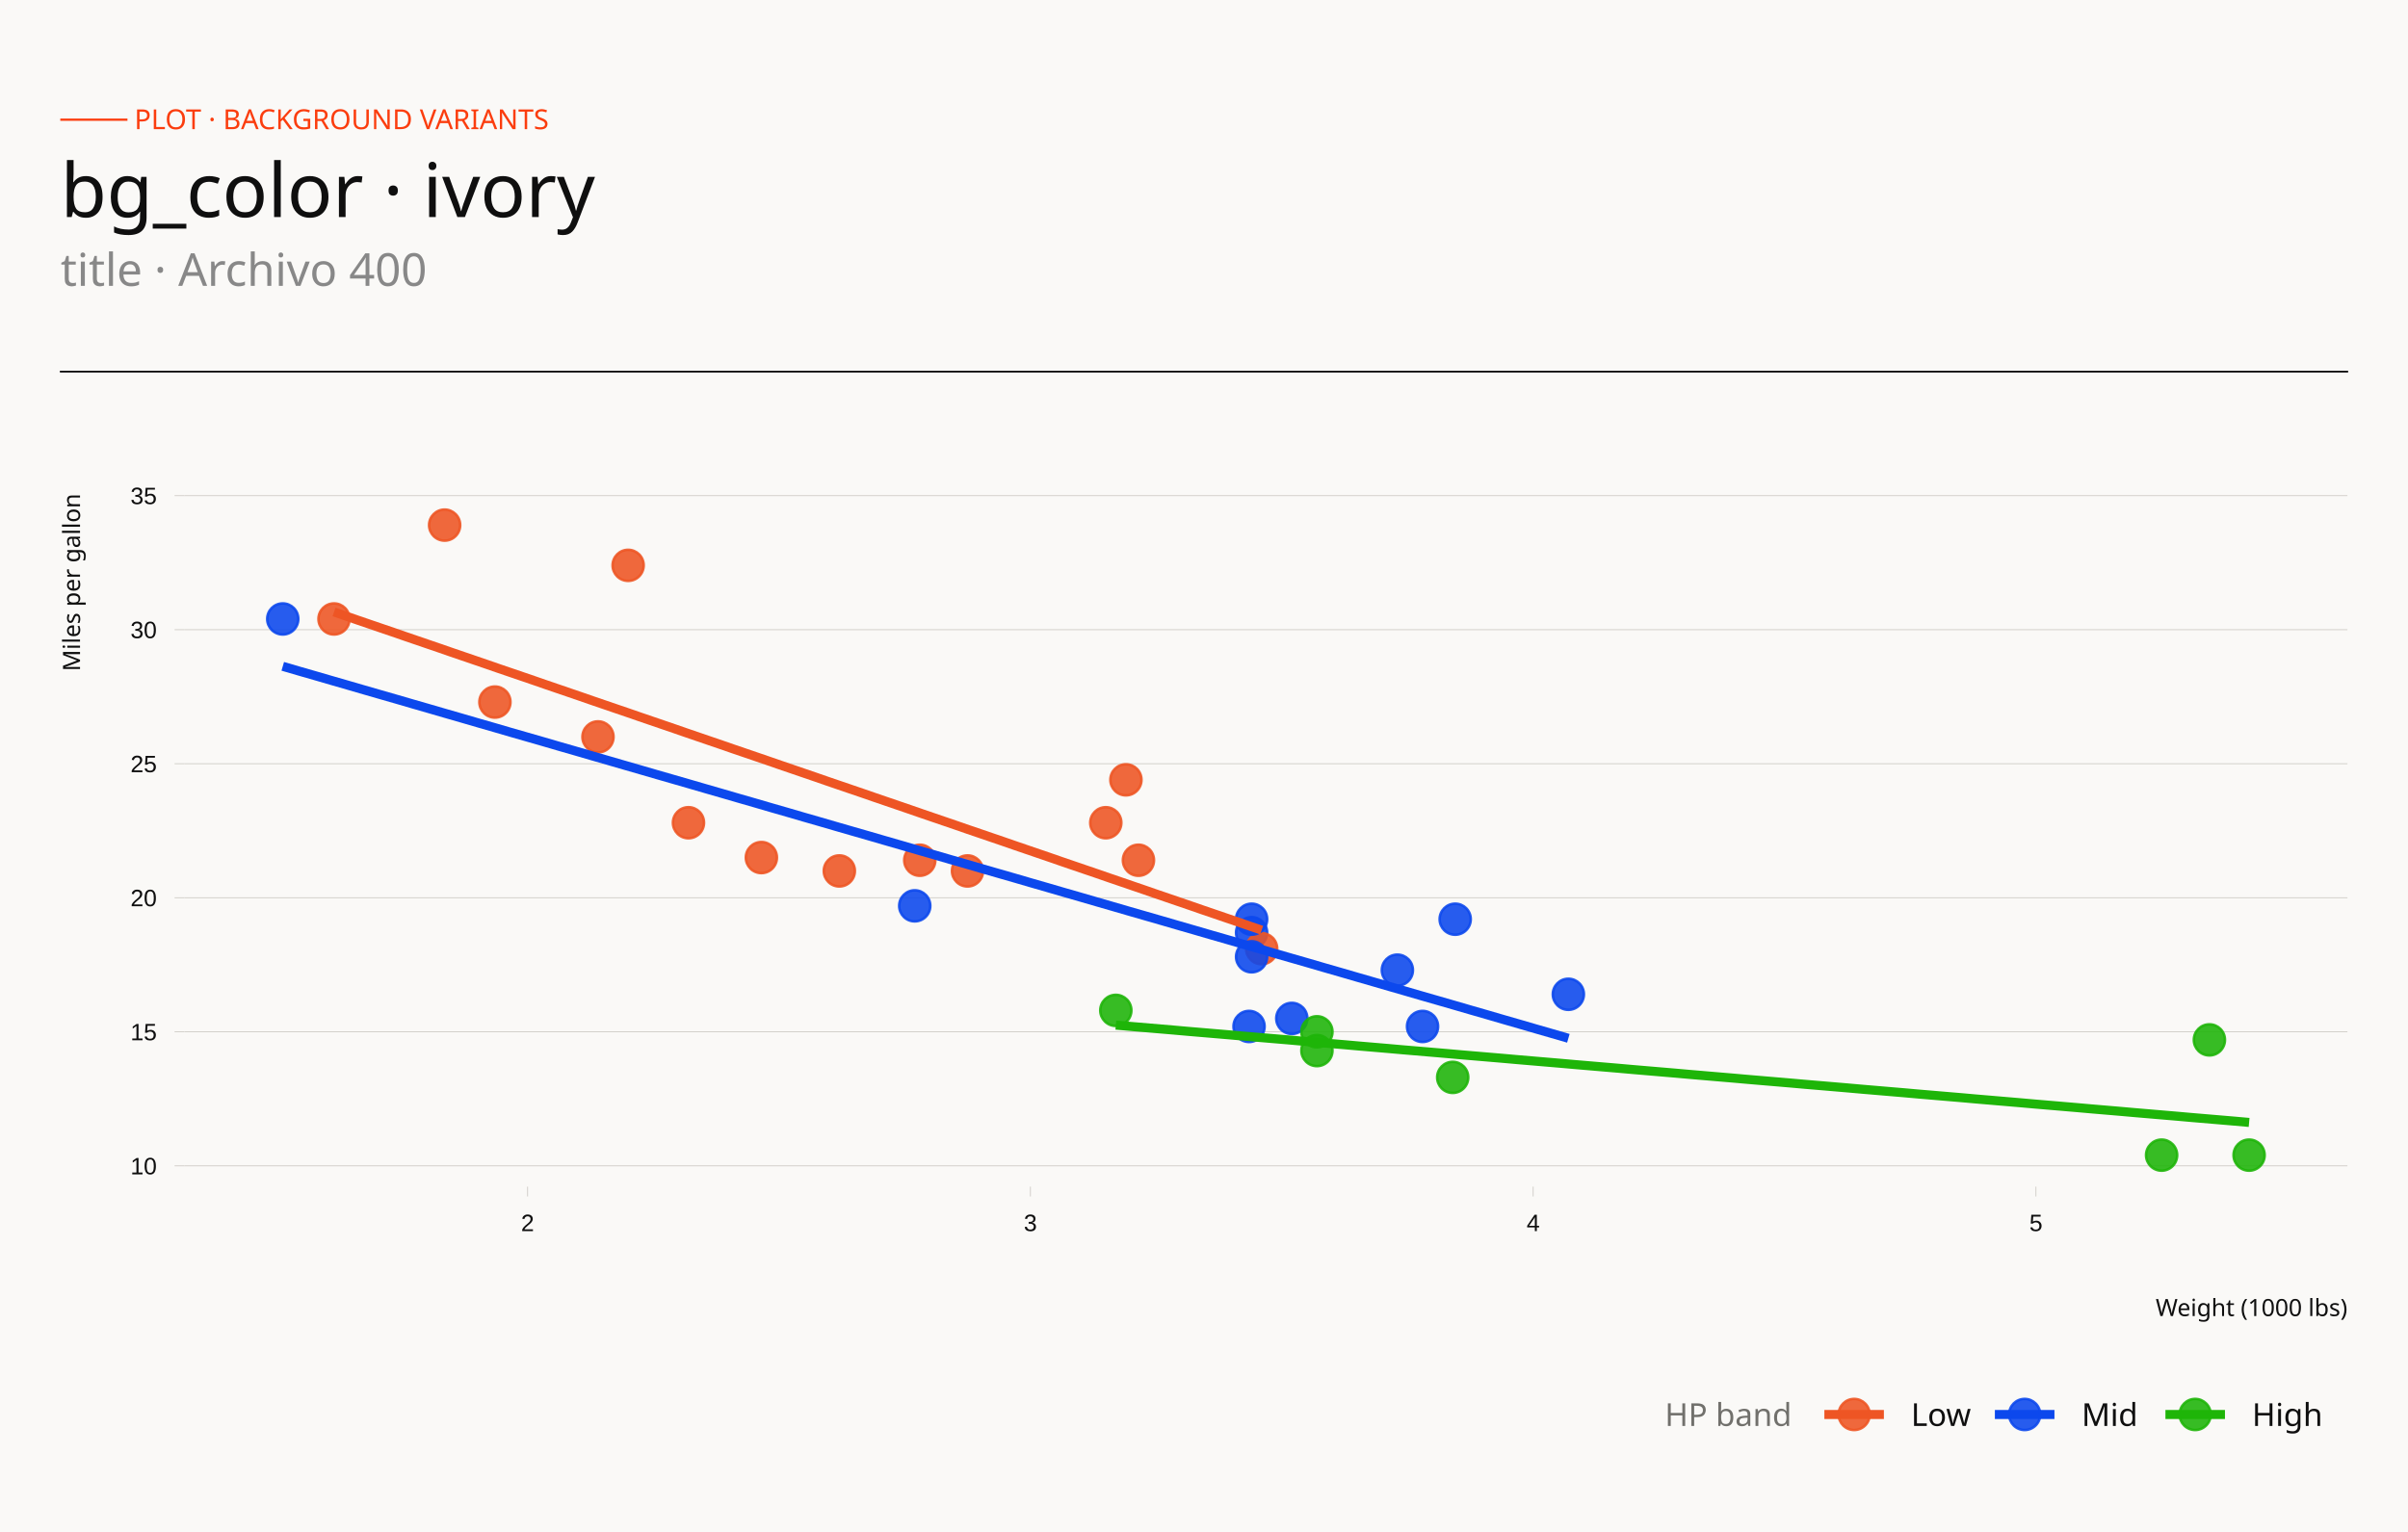
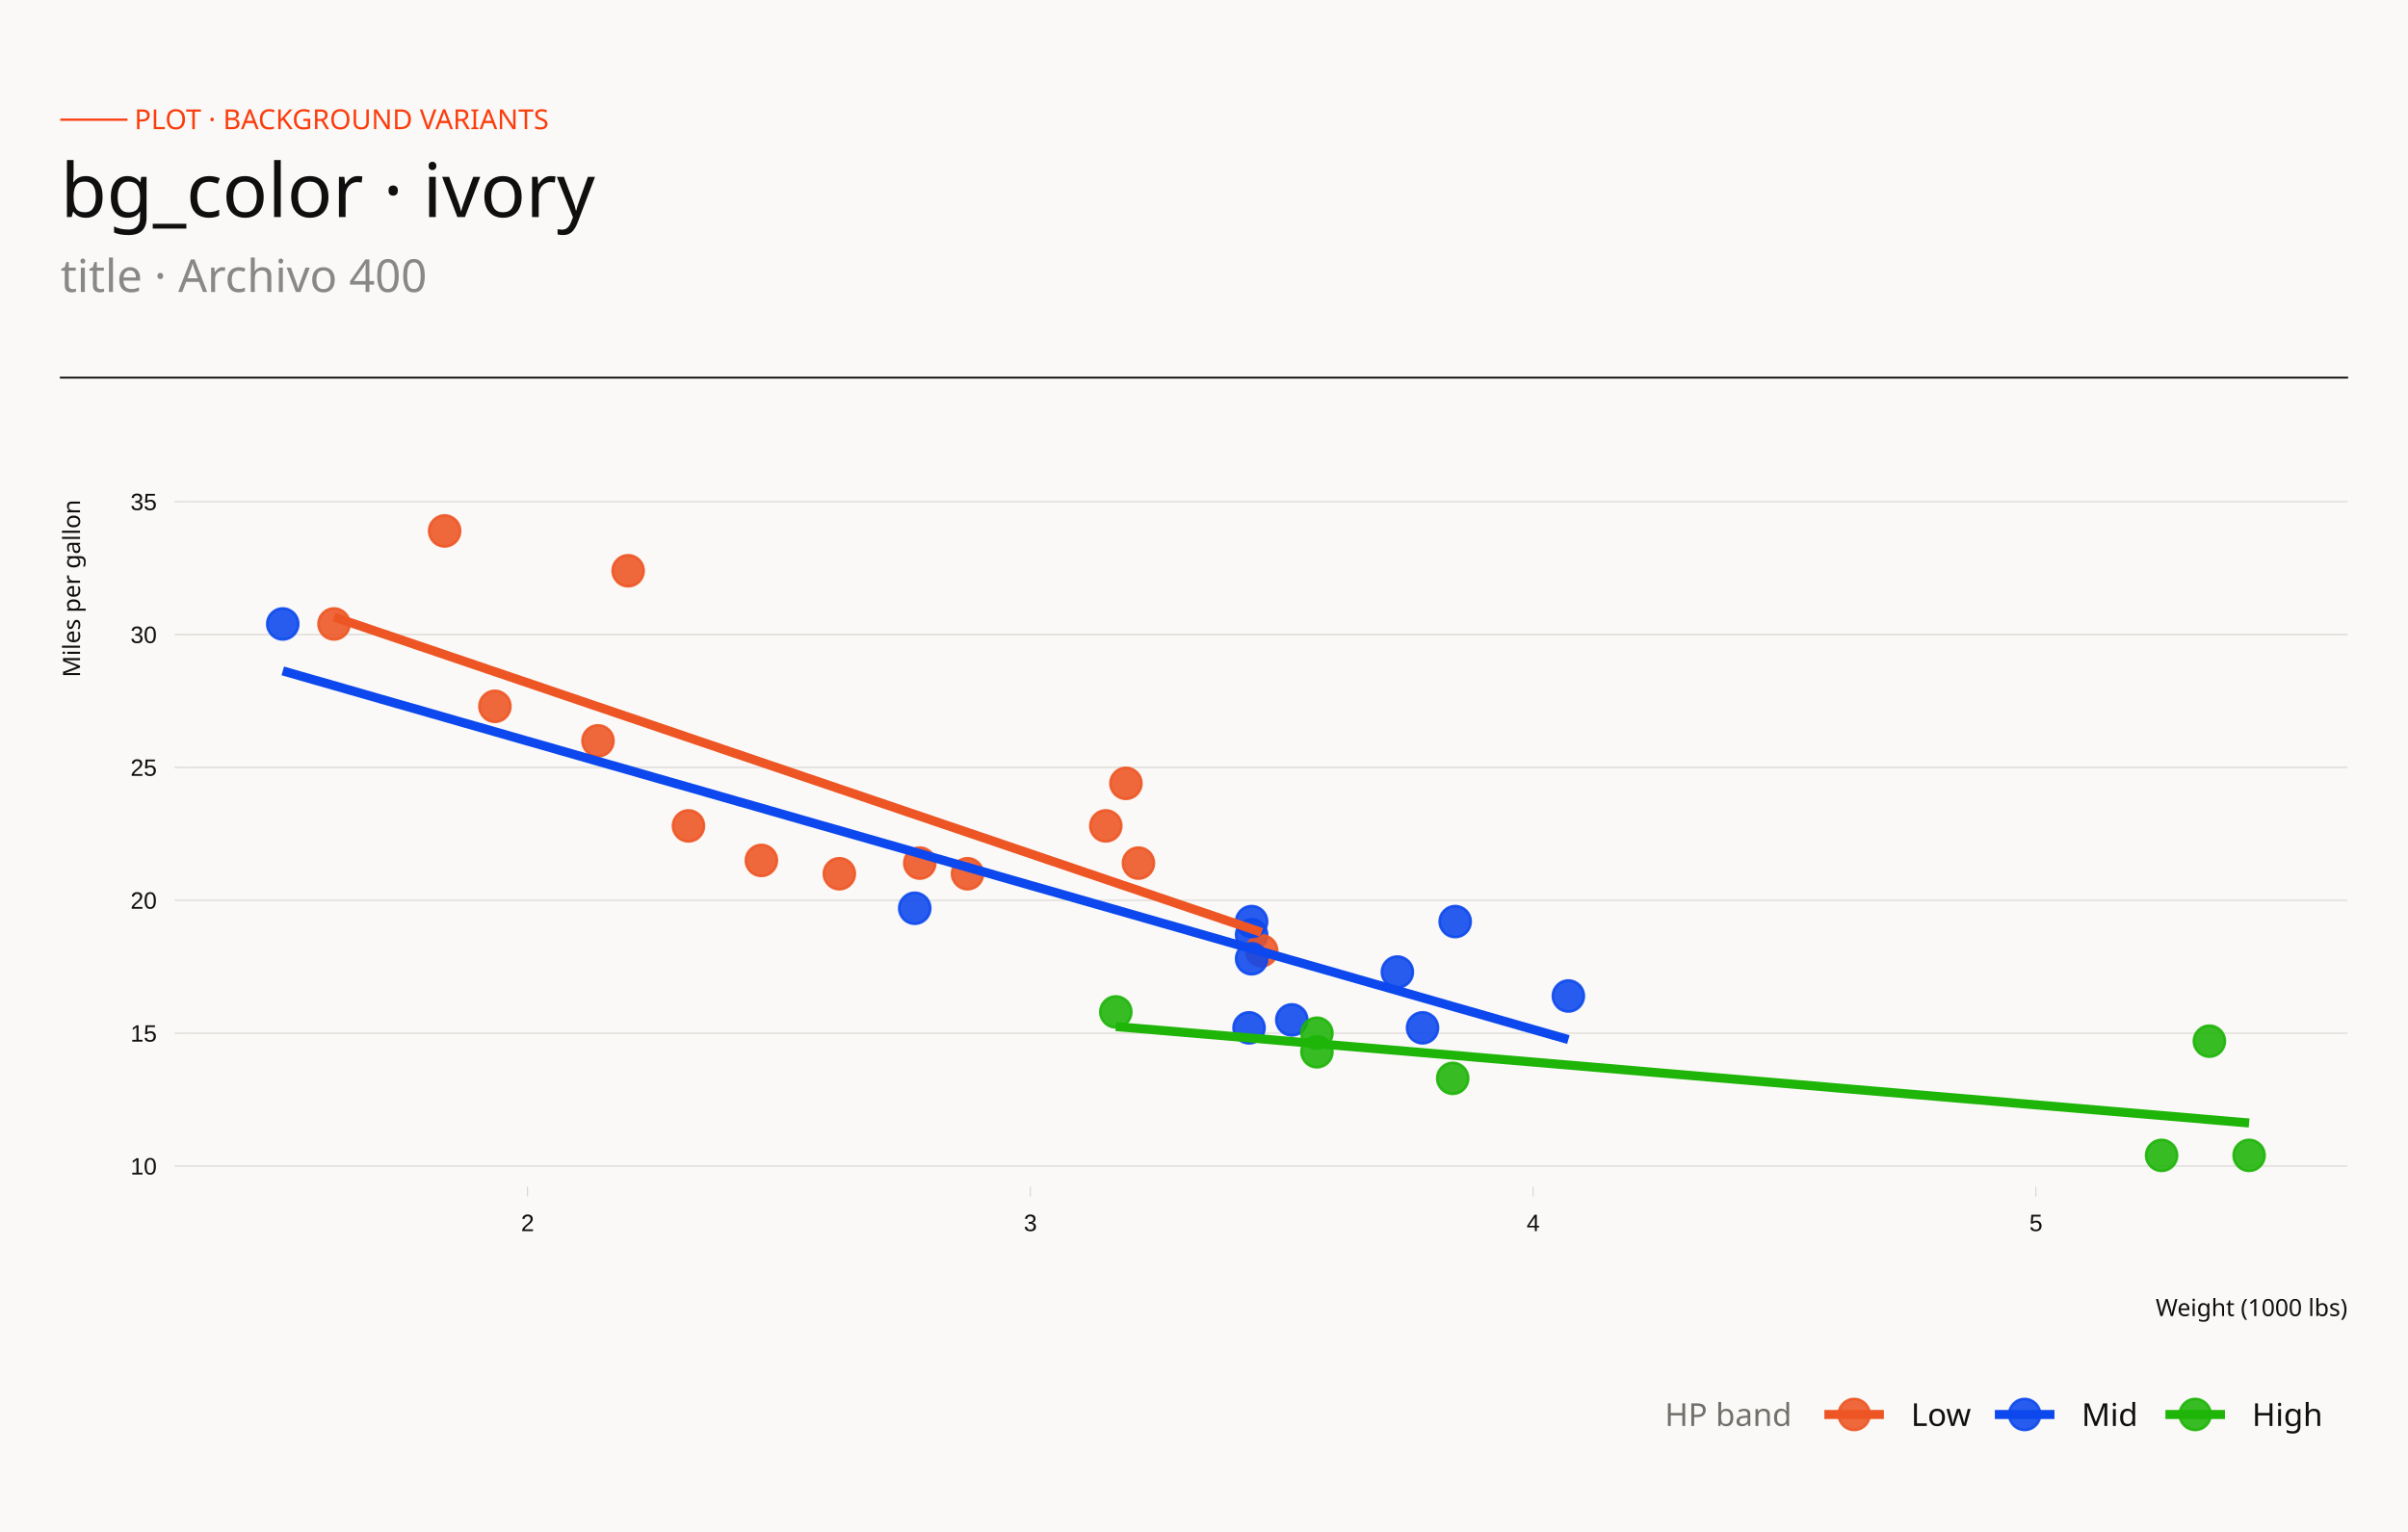
<svg xmlns="http://www.w3.org/2000/svg" width="396.00pt" height="252.00pt" viewBox="0 0 396.00 252.00">
  <g class="svglite">
    <defs>
      <style type="text/css">
    .svglite line, .svglite polyline, .svglite polygon, .svglite path, .svglite rect, .svglite circle {
      fill: none;
      stroke: #000000;
      stroke-linecap: round;
      stroke-linejoin: round;
      stroke-miterlimit: 10.00;
    }
    .svglite text {
      white-space: pre;
    }
    .svglite g.glyphgroup path {
      fill: inherit;
      stroke: none;
    }
  </style>
    </defs>
    <rect width="100%" height="100%" style="stroke: none; fill: none;" />
    <defs>
      <clipPath id="cpMC4wMHwzOTYuMDB8MC4wMHwyNTIuMDA=">
        <rect x="0.00" y="0.00" width="396.00" height="252.00" />
      </clipPath>
    </defs>
    <g clip-path="url(#cpMC4wMHwzOTYuMDB8MC4wMHwyNTIuMDA=)">
      <rect x="0.00" y="0.00" width="396.00" height="252.00" style="stroke-width: 0.63; stroke: none; fill: #FAF9F7;" />
    </g>
    <defs>
-       <clipPath id="cpMzAuMzN8Mzg2LjA0fDgxLjIwfDE5NS4yMA==">
-         <rect x="30.33" y="81.20" width="355.71" height="114.00" />
+       <clipPath id="cpMzAuMzN8Mzg2LjA0fDgyLjIwfDE5NS4yMA==">
+         <rect x="30.33" y="82.20" width="355.71" height="113.00" />
      </clipPath>
    </defs>
-     <g clip-path="url(#cpMzAuMzN8Mzg2LjA0fDgxLjIwfDE5NS4yMA==)">
-       <rect x="30.33" y="81.20" width="355.71" height="114.00" style="stroke-width: 0.63; stroke: none; fill: #FAF9F7;" />
-       <polyline points="30.33,191.78 386.04,191.78 " style="stroke-width: 0.15; stroke: #D0CEC8; stroke-linecap: butt;" />
-       <polyline points="30.33,169.73 386.04,169.73 " style="stroke-width: 0.15; stroke: #D0CEC8; stroke-linecap: butt;" />
-       <polyline points="30.33,147.68 386.04,147.68 " style="stroke-width: 0.15; stroke: #D0CEC8; stroke-linecap: butt;" />
-       <polyline points="30.33,125.63 386.04,125.63 " style="stroke-width: 0.15; stroke: #D0CEC8; stroke-linecap: butt;" />
-       <polyline points="30.33,103.58 386.04,103.58 " style="stroke-width: 0.15; stroke: #D0CEC8; stroke-linecap: butt;" />
-       <polyline points="30.33,81.53 386.04,81.53 " style="stroke-width: 0.15; stroke: #D0CEC8; stroke-linecap: butt;" />
-       <circle cx="138.03" cy="143.27" r="2.56" style="stroke-width: 0.42; stroke: #EE5524; stroke-opacity: 0.88; fill: #EE5524; fill-opacity: 0.88;" />
-       <circle cx="159.11" cy="143.27" r="2.56" style="stroke-width: 0.42; stroke: #EE5524; stroke-opacity: 0.88; fill: #EE5524; fill-opacity: 0.88;" />
-       <circle cx="113.22" cy="135.34" r="2.56" style="stroke-width: 0.42; stroke: #EE5524; stroke-opacity: 0.88; fill: #EE5524; fill-opacity: 0.88;" />
-       <circle cx="187.22" cy="141.51" r="2.56" style="stroke-width: 0.42; stroke: #EE5524; stroke-opacity: 0.88; fill: #EE5524; fill-opacity: 0.88;" />
-       <circle cx="205.83" cy="153.42" r="2.56" style="stroke-width: 0.42; stroke: #0C48ED; stroke-opacity: 0.88; fill: #0C48ED; fill-opacity: 0.88;" />
-       <circle cx="207.48" cy="156.06" r="2.56" style="stroke-width: 0.42; stroke: #EE5524; stroke-opacity: 0.88; fill: #EE5524; fill-opacity: 0.88;" />
-       <circle cx="216.57" cy="172.82" r="2.56" style="stroke-width: 0.42; stroke: #1EB508; stroke-opacity: 0.88; fill: #1EB508; fill-opacity: 0.88;" />
-       <circle cx="185.16" cy="128.28" r="2.56" style="stroke-width: 0.42; stroke: #EE5524; stroke-opacity: 0.88; fill: #EE5524; fill-opacity: 0.88;" />
-       <circle cx="181.85" cy="135.34" r="2.56" style="stroke-width: 0.42; stroke: #EE5524; stroke-opacity: 0.88; fill: #EE5524; fill-opacity: 0.88;" />
-       <circle cx="205.83" cy="151.21" r="2.56" style="stroke-width: 0.42; stroke: #0C48ED; stroke-opacity: 0.88; fill: #0C48ED; fill-opacity: 0.88;" />
-       <circle cx="205.83" cy="157.39" r="2.56" style="stroke-width: 0.42; stroke: #0C48ED; stroke-opacity: 0.88; fill: #0C48ED; fill-opacity: 0.88;" />
-       <circle cx="257.92" cy="163.56" r="2.56" style="stroke-width: 0.42; stroke: #0C48ED; stroke-opacity: 0.88; fill: #0C48ED; fill-opacity: 0.88;" />
-       <circle cx="229.80" cy="159.59" r="2.56" style="stroke-width: 0.42; stroke: #0C48ED; stroke-opacity: 0.88; fill: #0C48ED; fill-opacity: 0.88;" />
-       <circle cx="233.94" cy="168.85" r="2.56" style="stroke-width: 0.42; stroke: #0C48ED; stroke-opacity: 0.88; fill: #0C48ED; fill-opacity: 0.88;" />
-       <circle cx="355.48" cy="190.02" r="2.56" style="stroke-width: 0.42; stroke: #1EB508; stroke-opacity: 0.88; fill: #1EB508; fill-opacity: 0.88;" />
-       <circle cx="369.87" cy="190.02" r="2.56" style="stroke-width: 0.42; stroke: #1EB508; stroke-opacity: 0.88; fill: #1EB508; fill-opacity: 0.88;" />
-       <circle cx="363.34" cy="171.06" r="2.56" style="stroke-width: 0.42; stroke: #1EB508; stroke-opacity: 0.88; fill: #1EB508; fill-opacity: 0.88;" />
-       <circle cx="103.30" cy="93.00" r="2.56" style="stroke-width: 0.42; stroke: #EE5524; stroke-opacity: 0.88; fill: #EE5524; fill-opacity: 0.88;" />
-       <circle cx="54.93" cy="101.82" r="2.56" style="stroke-width: 0.42; stroke: #EE5524; stroke-opacity: 0.88; fill: #EE5524; fill-opacity: 0.88;" />
-       <circle cx="73.12" cy="86.38" r="2.56" style="stroke-width: 0.42; stroke: #EE5524; stroke-opacity: 0.88; fill: #EE5524; fill-opacity: 0.88;" />
-       <circle cx="125.21" cy="141.07" r="2.56" style="stroke-width: 0.42; stroke: #EE5524; stroke-opacity: 0.88; fill: #EE5524; fill-opacity: 0.88;" />
-       <circle cx="212.44" cy="167.53" r="2.56" style="stroke-width: 0.42; stroke: #0C48ED; stroke-opacity: 0.88; fill: #0C48ED; fill-opacity: 0.88;" />
-       <circle cx="205.41" cy="168.85" r="2.56" style="stroke-width: 0.42; stroke: #0C48ED; stroke-opacity: 0.88; fill: #0C48ED; fill-opacity: 0.88;" />
-       <circle cx="238.90" cy="177.23" r="2.56" style="stroke-width: 0.42; stroke: #1EB508; stroke-opacity: 0.88; fill: #1EB508; fill-opacity: 0.88;" />
-       <circle cx="239.31" cy="151.21" r="2.56" style="stroke-width: 0.42; stroke: #0C48ED; stroke-opacity: 0.88; fill: #0C48ED; fill-opacity: 0.88;" />
-       <circle cx="81.39" cy="115.49" r="2.56" style="stroke-width: 0.42; stroke: #EE5524; stroke-opacity: 0.88; fill: #EE5524; fill-opacity: 0.88;" />
-       <circle cx="98.34" cy="121.22" r="2.56" style="stroke-width: 0.42; stroke: #EE5524; stroke-opacity: 0.88; fill: #EE5524; fill-opacity: 0.88;" />
-       <circle cx="46.50" cy="101.82" r="2.56" style="stroke-width: 0.42; stroke: #0C48ED; stroke-opacity: 0.88; fill: #0C48ED; fill-opacity: 0.88;" />
-       <circle cx="183.50" cy="166.21" r="2.56" style="stroke-width: 0.42; stroke: #1EB508; stroke-opacity: 0.88; fill: #1EB508; fill-opacity: 0.88;" />
-       <circle cx="150.43" cy="149.01" r="2.56" style="stroke-width: 0.42; stroke: #0C48ED; stroke-opacity: 0.88; fill: #0C48ED; fill-opacity: 0.88;" />
-       <circle cx="216.57" cy="169.73" r="2.56" style="stroke-width: 0.42; stroke: #1EB508; stroke-opacity: 0.88; fill: #1EB508; fill-opacity: 0.88;" />
-       <circle cx="151.26" cy="141.51" r="2.56" style="stroke-width: 0.42; stroke: #EE5524; stroke-opacity: 0.88; fill: #EE5524; fill-opacity: 0.88;" />
-       <polyline points="54.93,100.67 56.86,101.33 58.79,102.00 60.72,102.66 62.65,103.32 64.59,103.98 66.52,104.65 68.45,105.31 70.38,105.97 72.31,106.63 74.24,107.30 76.17,107.96 78.10,108.62 80.03,109.28 81.96,109.95 83.90,110.61 85.83,111.27 87.76,111.93 89.69,112.60 91.62,113.26 93.55,113.92 95.48,114.58 97.41,115.25 99.34,115.91 101.27,116.57 103.21,117.23 105.14,117.90 107.07,118.56 109.00,119.22 110.93,119.88 112.86,120.55 114.79,121.21 116.72,121.87 118.65,122.53 120.58,123.20 122.52,123.86 124.45,124.52 126.38,125.18 128.31,125.85 130.24,126.51 132.17,127.17 134.10,127.83 136.03,128.50 137.96,129.16 139.89,129.82 141.83,130.48 143.76,131.15 145.69,131.81 147.62,132.47 149.55,133.13 151.48,133.80 153.41,134.46 155.34,135.12 157.27,135.78 159.20,136.45 161.14,137.11 163.07,137.77 165.00,138.43 166.93,139.10 168.86,139.76 170.79,140.42 172.72,141.08 174.65,141.75 176.58,142.41 178.51,143.07 180.45,143.73 182.38,144.40 184.31,145.06 186.24,145.72 188.17,146.38 190.10,147.05 192.03,147.71 193.96,148.37 195.89,149.03 197.82,149.70 199.76,150.36 201.69,151.02 203.62,151.68 205.55,152.35 207.48,153.01 " style="stroke-width: 1.49; stroke: #EE5524; stroke-linecap: butt;" />
-       <polyline points="46.50,109.61 49.17,110.39 51.85,111.16 54.53,111.94 57.20,112.71 59.88,113.49 62.55,114.26 65.23,115.03 67.91,115.81 70.58,116.58 73.26,117.36 75.93,118.13 78.61,118.91 81.29,119.68 83.96,120.46 86.64,121.23 89.32,122.00 91.99,122.78 94.67,123.55 97.34,124.33 100.02,125.10 102.70,125.88 105.37,126.65 108.05,127.43 110.73,128.20 113.40,128.97 116.08,129.75 118.75,130.52 121.43,131.30 124.11,132.07 126.78,132.85 129.46,133.62 132.13,134.40 134.81,135.17 137.49,135.95 140.16,136.72 142.84,137.49 145.52,138.27 148.19,139.04 150.87,139.82 153.54,140.59 156.22,141.37 158.90,142.14 161.57,142.92 164.25,143.69 166.93,144.46 169.60,145.24 172.28,146.01 174.95,146.79 177.63,147.56 180.31,148.34 182.98,149.11 185.66,149.89 188.34,150.66 191.01,151.43 193.69,152.21 196.36,152.98 199.04,153.76 201.72,154.53 204.39,155.31 207.07,156.08 209.74,156.86 212.42,157.63 215.10,158.40 217.77,159.18 220.45,159.95 223.13,160.73 225.80,161.50 228.48,162.28 231.15,163.05 233.83,163.83 236.51,164.60 239.18,165.37 241.86,166.15 244.54,166.92 247.21,167.70 249.89,168.47 252.56,169.25 255.24,170.02 257.92,170.80 " style="stroke-width: 1.49; stroke: #0C48ED; stroke-linecap: butt;" />
-       <polyline points="183.50,168.63 185.86,168.84 188.22,169.04 190.58,169.24 192.94,169.44 195.30,169.65 197.66,169.85 200.02,170.05 202.37,170.25 204.73,170.46 207.09,170.66 209.45,170.86 211.81,171.06 214.17,171.27 216.53,171.47 218.89,171.67 221.25,171.87 223.61,172.08 225.97,172.28 228.32,172.48 230.68,172.69 233.04,172.89 235.40,173.09 237.76,173.29 240.12,173.50 242.48,173.70 244.84,173.90 247.20,174.10 249.56,174.31 251.91,174.51 254.27,174.71 256.63,174.91 258.99,175.12 261.35,175.32 263.71,175.52 266.07,175.72 268.43,175.93 270.79,176.13 273.15,176.33 275.51,176.53 277.86,176.74 280.22,176.94 282.58,177.14 284.94,177.34 287.30,177.55 289.66,177.75 292.02,177.95 294.38,178.15 296.74,178.36 299.10,178.56 301.46,178.76 303.81,178.96 306.17,179.17 308.53,179.37 310.89,179.57 313.25,179.77 315.61,179.98 317.97,180.18 320.33,180.38 322.69,180.58 325.05,180.79 327.41,180.99 329.76,181.19 332.12,181.39 334.48,181.60 336.84,181.80 339.20,182.00 341.56,182.20 343.92,182.41 346.28,182.61 348.64,182.81 351.00,183.02 353.36,183.22 355.71,183.42 358.07,183.62 360.43,183.83 362.79,184.03 365.15,184.23 367.51,184.43 369.87,184.64 " style="stroke-width: 1.49; stroke: #1EB508; stroke-linecap: butt;" />
+     <g clip-path="url(#cpMzAuMzN8Mzg2LjA0fDgyLjIwfDE5NS4yMA==)">
+       <rect x="30.33" y="82.20" width="355.71" height="113.00" style="stroke-width: 0.63; stroke: none; fill: #FAF9F7;" />
+       <polyline points="30.33,191.81 386.04,191.81 " style="stroke-width: 0.15; stroke: #D0CEC8; stroke-linecap: butt;" />
+       <polyline points="30.33,169.96 386.04,169.96 " style="stroke-width: 0.15; stroke: #D0CEC8; stroke-linecap: butt;" />
+       <polyline points="30.33,148.10 386.04,148.10 " style="stroke-width: 0.15; stroke: #D0CEC8; stroke-linecap: butt;" />
+       <polyline points="30.33,126.24 386.04,126.24 " style="stroke-width: 0.15; stroke: #D0CEC8; stroke-linecap: butt;" />
+       <polyline points="30.33,104.38 386.04,104.38 " style="stroke-width: 0.15; stroke: #D0CEC8; stroke-linecap: butt;" />
+       <polyline points="30.33,82.53 386.04,82.53 " style="stroke-width: 0.15; stroke: #D0CEC8; stroke-linecap: butt;" />
+       <circle cx="138.03" cy="143.73" r="2.56" style="stroke-width: 0.42; stroke: #EE5524; stroke-opacity: 0.88; fill: #EE5524; fill-opacity: 0.88;" />
+       <circle cx="159.11" cy="143.73" r="2.56" style="stroke-width: 0.42; stroke: #EE5524; stroke-opacity: 0.88; fill: #EE5524; fill-opacity: 0.88;" />
+       <circle cx="113.22" cy="135.86" r="2.56" style="stroke-width: 0.42; stroke: #EE5524; stroke-opacity: 0.88; fill: #EE5524; fill-opacity: 0.88;" />
+       <circle cx="187.22" cy="141.98" r="2.56" style="stroke-width: 0.42; stroke: #EE5524; stroke-opacity: 0.88; fill: #EE5524; fill-opacity: 0.88;" />
+       <circle cx="205.83" cy="153.78" r="2.56" style="stroke-width: 0.42; stroke: #0C48ED; stroke-opacity: 0.88; fill: #0C48ED; fill-opacity: 0.88;" />
+       <circle cx="207.48" cy="156.40" r="2.56" style="stroke-width: 0.42; stroke: #EE5524; stroke-opacity: 0.88; fill: #EE5524; fill-opacity: 0.88;" />
+       <circle cx="216.57" cy="173.02" r="2.56" style="stroke-width: 0.42; stroke: #1EB508; stroke-opacity: 0.88; fill: #1EB508; fill-opacity: 0.88;" />
+       <circle cx="185.16" cy="128.86" r="2.56" style="stroke-width: 0.42; stroke: #EE5524; stroke-opacity: 0.88; fill: #EE5524; fill-opacity: 0.88;" />
+       <circle cx="181.85" cy="135.86" r="2.56" style="stroke-width: 0.42; stroke: #EE5524; stroke-opacity: 0.88; fill: #EE5524; fill-opacity: 0.88;" />
+       <circle cx="205.83" cy="151.60" r="2.56" style="stroke-width: 0.42; stroke: #0C48ED; stroke-opacity: 0.88; fill: #0C48ED; fill-opacity: 0.88;" />
+       <circle cx="205.83" cy="157.72" r="2.56" style="stroke-width: 0.42; stroke: #0C48ED; stroke-opacity: 0.88; fill: #0C48ED; fill-opacity: 0.88;" />
+       <circle cx="257.92" cy="163.84" r="2.56" style="stroke-width: 0.42; stroke: #0C48ED; stroke-opacity: 0.88; fill: #0C48ED; fill-opacity: 0.88;" />
+       <circle cx="229.80" cy="159.90" r="2.56" style="stroke-width: 0.42; stroke: #0C48ED; stroke-opacity: 0.88; fill: #0C48ED; fill-opacity: 0.88;" />
+       <circle cx="233.94" cy="169.08" r="2.56" style="stroke-width: 0.42; stroke: #0C48ED; stroke-opacity: 0.88; fill: #0C48ED; fill-opacity: 0.88;" />
+       <circle cx="355.48" cy="190.06" r="2.56" style="stroke-width: 0.42; stroke: #1EB508; stroke-opacity: 0.88; fill: #1EB508; fill-opacity: 0.88;" />
+       <circle cx="369.87" cy="190.06" r="2.56" style="stroke-width: 0.42; stroke: #1EB508; stroke-opacity: 0.88; fill: #1EB508; fill-opacity: 0.88;" />
+       <circle cx="363.34" cy="171.27" r="2.56" style="stroke-width: 0.42; stroke: #1EB508; stroke-opacity: 0.88; fill: #1EB508; fill-opacity: 0.88;" />
+       <circle cx="103.30" cy="93.89" r="2.56" style="stroke-width: 0.42; stroke: #EE5524; stroke-opacity: 0.88; fill: #EE5524; fill-opacity: 0.88;" />
+       <circle cx="54.93" cy="102.64" r="2.56" style="stroke-width: 0.42; stroke: #EE5524; stroke-opacity: 0.88; fill: #EE5524; fill-opacity: 0.88;" />
+       <circle cx="73.12" cy="87.34" r="2.56" style="stroke-width: 0.42; stroke: #EE5524; stroke-opacity: 0.88; fill: #EE5524; fill-opacity: 0.88;" />
+       <circle cx="125.21" cy="141.54" r="2.56" style="stroke-width: 0.42; stroke: #EE5524; stroke-opacity: 0.88; fill: #EE5524; fill-opacity: 0.88;" />
+       <circle cx="212.44" cy="167.77" r="2.56" style="stroke-width: 0.42; stroke: #0C48ED; stroke-opacity: 0.88; fill: #0C48ED; fill-opacity: 0.88;" />
+       <circle cx="205.41" cy="169.08" r="2.56" style="stroke-width: 0.42; stroke: #0C48ED; stroke-opacity: 0.88; fill: #0C48ED; fill-opacity: 0.88;" />
+       <circle cx="238.90" cy="177.39" r="2.56" style="stroke-width: 0.42; stroke: #1EB508; stroke-opacity: 0.88; fill: #1EB508; fill-opacity: 0.88;" />
+       <circle cx="239.31" cy="151.60" r="2.56" style="stroke-width: 0.42; stroke: #0C48ED; stroke-opacity: 0.88; fill: #0C48ED; fill-opacity: 0.88;" />
+       <circle cx="81.39" cy="116.19" r="2.56" style="stroke-width: 0.42; stroke: #EE5524; stroke-opacity: 0.88; fill: #EE5524; fill-opacity: 0.88;" />
+       <circle cx="98.34" cy="121.87" r="2.56" style="stroke-width: 0.42; stroke: #EE5524; stroke-opacity: 0.88; fill: #EE5524; fill-opacity: 0.88;" />
+       <circle cx="46.50" cy="102.64" r="2.56" style="stroke-width: 0.42; stroke: #0C48ED; stroke-opacity: 0.88; fill: #0C48ED; fill-opacity: 0.88;" />
+       <circle cx="183.50" cy="166.46" r="2.56" style="stroke-width: 0.42; stroke: #1EB508; stroke-opacity: 0.88; fill: #1EB508; fill-opacity: 0.88;" />
+       <circle cx="150.43" cy="149.41" r="2.56" style="stroke-width: 0.42; stroke: #0C48ED; stroke-opacity: 0.88; fill: #0C48ED; fill-opacity: 0.88;" />
+       <circle cx="216.57" cy="169.96" r="2.56" style="stroke-width: 0.42; stroke: #1EB508; stroke-opacity: 0.88; fill: #1EB508; fill-opacity: 0.88;" />
+       <circle cx="151.26" cy="141.98" r="2.56" style="stroke-width: 0.42; stroke: #EE5524; stroke-opacity: 0.88; fill: #EE5524; fill-opacity: 0.88;" />
+       <polyline points="54.93,101.50 56.86,102.16 58.79,102.81 60.72,103.47 62.65,104.13 64.59,104.78 66.52,105.44 68.45,106.10 70.38,106.75 72.31,107.41 74.24,108.07 76.17,108.72 78.10,109.38 80.03,110.04 81.96,110.69 83.90,111.35 85.83,112.01 87.76,112.66 89.69,113.32 91.62,113.98 93.55,114.63 95.48,115.29 97.41,115.95 99.34,116.60 101.27,117.26 103.21,117.92 105.14,118.57 107.07,119.23 109.00,119.89 110.93,120.54 112.86,121.20 114.79,121.86 116.72,122.51 118.65,123.17 120.58,123.83 122.52,124.48 124.45,125.14 126.38,125.80 128.31,126.45 130.24,127.11 132.17,127.77 134.10,128.42 136.03,129.08 137.96,129.74 139.89,130.39 141.83,131.05 143.76,131.71 145.69,132.36 147.62,133.02 149.55,133.68 151.48,134.33 153.41,134.99 155.34,135.65 157.27,136.30 159.20,136.96 161.14,137.62 163.07,138.27 165.00,138.93 166.93,139.59 168.86,140.24 170.79,140.90 172.72,141.56 174.65,142.21 176.58,142.87 178.51,143.53 180.45,144.18 182.38,144.84 184.31,145.50 186.24,146.15 188.17,146.81 190.10,147.47 192.03,148.12 193.96,148.78 195.89,149.44 197.82,150.09 199.76,150.75 201.69,151.41 203.62,152.06 205.55,152.72 207.48,153.38 " style="stroke-width: 1.49; stroke: #EE5524; stroke-linecap: butt;" />
+       <polyline points="46.50,110.36 49.17,111.13 51.85,111.90 54.53,112.66 57.20,113.43 59.88,114.20 62.55,114.97 65.23,115.74 67.91,116.50 70.58,117.27 73.26,118.04 75.93,118.81 78.61,119.57 81.29,120.34 83.96,121.11 86.64,121.88 89.32,122.64 91.99,123.41 94.67,124.18 97.34,124.95 100.02,125.72 102.70,126.48 105.37,127.25 108.05,128.02 110.73,128.79 113.40,129.55 116.08,130.32 118.75,131.09 121.43,131.86 124.11,132.62 126.78,133.39 129.46,134.16 132.13,134.93 134.81,135.70 137.49,136.46 140.16,137.23 142.84,138.00 145.52,138.77 148.19,139.53 150.87,140.30 153.54,141.07 156.22,141.84 158.90,142.60 161.57,143.37 164.25,144.14 166.93,144.91 169.60,145.68 172.28,146.44 174.95,147.21 177.63,147.98 180.31,148.75 182.98,149.51 185.66,150.28 188.34,151.05 191.01,151.82 193.69,152.58 196.36,153.35 199.04,154.12 201.72,154.89 204.39,155.66 207.07,156.42 209.74,157.19 212.42,157.96 215.10,158.73 217.77,159.49 220.45,160.26 223.13,161.03 225.80,161.80 228.48,162.56 231.15,163.33 233.83,164.10 236.51,164.87 239.18,165.64 241.86,166.40 244.54,167.17 247.21,167.94 249.89,168.71 252.56,169.47 255.24,170.24 257.92,171.01 " style="stroke-width: 1.49; stroke: #0C48ED; stroke-linecap: butt;" />
+       <polyline points="183.50,168.87 185.86,169.07 188.22,169.27 190.58,169.47 192.94,169.67 195.30,169.87 197.66,170.07 200.02,170.27 202.37,170.47 204.73,170.67 207.09,170.87 209.45,171.07 211.81,171.28 214.17,171.48 216.53,171.68 218.89,171.88 221.25,172.08 223.61,172.28 225.97,172.48 228.32,172.68 230.68,172.88 233.04,173.08 235.40,173.28 237.76,173.48 240.12,173.68 242.48,173.89 244.84,174.09 247.20,174.29 249.56,174.49 251.91,174.69 254.27,174.89 256.63,175.09 258.99,175.29 261.35,175.49 263.71,175.69 266.07,175.89 268.43,176.09 270.79,176.30 273.15,176.50 275.51,176.70 277.86,176.90 280.22,177.10 282.58,177.30 284.94,177.50 287.30,177.70 289.66,177.90 292.02,178.10 294.38,178.30 296.74,178.50 299.10,178.70 301.46,178.91 303.81,179.11 306.17,179.31 308.53,179.51 310.89,179.71 313.25,179.91 315.61,180.11 317.97,180.31 320.33,180.51 322.69,180.71 325.05,180.91 327.41,181.11 329.76,181.31 332.12,181.52 334.48,181.72 336.84,181.92 339.20,182.12 341.56,182.32 343.92,182.52 346.28,182.72 348.64,182.92 351.00,183.12 353.36,183.32 355.71,183.52 358.07,183.72 360.43,183.92 362.79,184.13 365.15,184.33 367.51,184.53 369.87,184.73 " style="stroke-width: 1.49; stroke: #1EB508; stroke-linecap: butt;" />
    </g>
    <g clip-path="url(#cpMC4wMHwzOTYuMDB8MC4wMHwyNTIuMDA=)">
-       <text x="25.79" y="193.18" text-anchor="end" style="font-size: 3.90px;fill: #0F0F0F; font-family: &quot;Arial&quot;;" textLength="4.31px" lengthAdjust="spacingAndGlyphs">10</text>
-       <text x="25.79" y="171.13" text-anchor="end" style="font-size: 3.90px;fill: #0F0F0F; font-family: &quot;Arial&quot;;" textLength="4.31px" lengthAdjust="spacingAndGlyphs">15</text>
-       <text x="25.79" y="149.08" text-anchor="end" style="font-size: 3.90px;fill: #0F0F0F; font-family: &quot;Arial&quot;;" textLength="4.31px" lengthAdjust="spacingAndGlyphs">20</text>
-       <text x="25.79" y="127.03" text-anchor="end" style="font-size: 3.90px;fill: #0F0F0F; font-family: &quot;Arial&quot;;" textLength="4.31px" lengthAdjust="spacingAndGlyphs">25</text>
-       <text x="25.79" y="104.98" text-anchor="end" style="font-size: 3.90px;fill: #0F0F0F; font-family: &quot;Arial&quot;;" textLength="4.31px" lengthAdjust="spacingAndGlyphs">30</text>
-       <text x="25.79" y="82.93" text-anchor="end" style="font-size: 3.90px;fill: #0F0F0F; font-family: &quot;Arial&quot;;" textLength="4.31px" lengthAdjust="spacingAndGlyphs">35</text>
-       <polyline points="28.71,191.78 30.33,191.78 " style="stroke-width: 0.15; stroke: #D0CEC8; stroke-linecap: butt;" />
-       <polyline points="28.71,169.73 30.33,169.73 " style="stroke-width: 0.15; stroke: #D0CEC8; stroke-linecap: butt;" />
-       <polyline points="28.71,147.68 30.33,147.68 " style="stroke-width: 0.15; stroke: #D0CEC8; stroke-linecap: butt;" />
-       <polyline points="28.71,125.63 30.33,125.63 " style="stroke-width: 0.15; stroke: #D0CEC8; stroke-linecap: butt;" />
-       <polyline points="28.71,103.58 30.33,103.58 " style="stroke-width: 0.15; stroke: #D0CEC8; stroke-linecap: butt;" />
-       <polyline points="28.71,81.53 30.33,81.53 " style="stroke-width: 0.15; stroke: #D0CEC8; stroke-linecap: butt;" />
+       <text x="25.79" y="193.21" text-anchor="end" style="font-size: 3.90px;fill: #0F0F0F; font-family: &quot;Arial&quot;;" textLength="4.31px" lengthAdjust="spacingAndGlyphs">10</text>
+       <text x="25.79" y="171.35" text-anchor="end" style="font-size: 3.90px;fill: #0F0F0F; font-family: &quot;Arial&quot;;" textLength="4.31px" lengthAdjust="spacingAndGlyphs">15</text>
+       <text x="25.79" y="149.49" text-anchor="end" style="font-size: 3.90px;fill: #0F0F0F; font-family: &quot;Arial&quot;;" textLength="4.31px" lengthAdjust="spacingAndGlyphs">20</text>
+       <text x="25.79" y="127.63" text-anchor="end" style="font-size: 3.90px;fill: #0F0F0F; font-family: &quot;Arial&quot;;" textLength="4.31px" lengthAdjust="spacingAndGlyphs">25</text>
+       <text x="25.79" y="105.78" text-anchor="end" style="font-size: 3.90px;fill: #0F0F0F; font-family: &quot;Arial&quot;;" textLength="4.31px" lengthAdjust="spacingAndGlyphs">30</text>
+       <text x="25.79" y="83.92" text-anchor="end" style="font-size: 3.90px;fill: #0F0F0F; font-family: &quot;Arial&quot;;" textLength="4.31px" lengthAdjust="spacingAndGlyphs">35</text>
+       <polyline points="28.71,191.81 30.33,191.81 " style="stroke-width: 0.15; stroke: #D0CEC8; stroke-linecap: butt;" />
+       <polyline points="28.71,169.96 30.33,169.96 " style="stroke-width: 0.15; stroke: #D0CEC8; stroke-linecap: butt;" />
+       <polyline points="28.71,148.10 30.33,148.10 " style="stroke-width: 0.15; stroke: #D0CEC8; stroke-linecap: butt;" />
+       <polyline points="28.71,126.24 30.33,126.24 " style="stroke-width: 0.15; stroke: #D0CEC8; stroke-linecap: butt;" />
+       <polyline points="28.71,104.38 30.33,104.38 " style="stroke-width: 0.15; stroke: #D0CEC8; stroke-linecap: butt;" />
+       <polyline points="28.71,82.53 30.33,82.53 " style="stroke-width: 0.15; stroke: #D0CEC8; stroke-linecap: butt;" />
      <polyline points="86.76,196.82 86.76,195.20 " style="stroke-width: 0.15; stroke: #D0CEC8; stroke-linecap: butt;" />
      <polyline points="169.45,196.82 169.45,195.20 " style="stroke-width: 0.15; stroke: #D0CEC8; stroke-linecap: butt;" />
      <polyline points="252.13,196.82 252.13,195.20 " style="stroke-width: 0.15; stroke: #D0CEC8; stroke-linecap: butt;" />
      <polyline points="334.81,196.82 334.81,195.20 " style="stroke-width: 0.15; stroke: #D0CEC8; stroke-linecap: butt;" />
      <text x="86.76" y="202.52" text-anchor="middle" style="font-size: 3.90px;fill: #0F0F0F; font-family: &quot;Arial&quot;;" textLength="2.16px" lengthAdjust="spacingAndGlyphs">2</text>
      <text x="169.45" y="202.52" text-anchor="middle" style="font-size: 3.90px;fill: #0F0F0F; font-family: &quot;Arial&quot;;" textLength="2.16px" lengthAdjust="spacingAndGlyphs">3</text>
      <text x="252.13" y="202.52" text-anchor="middle" style="font-size: 3.90px;fill: #0F0F0F; font-family: &quot;Arial&quot;;" textLength="2.16px" lengthAdjust="spacingAndGlyphs">4</text>
      <text x="334.81" y="202.52" text-anchor="middle" style="font-size: 3.90px;fill: #0F0F0F; font-family: &quot;Arial&quot;;" textLength="2.16px" lengthAdjust="spacingAndGlyphs">5</text>
      <text x="386.04" y="216.49" text-anchor="end" style="font-size: 3.90px; font-weight: 100;fill: #0F0F0F; font-family: &quot;JetBrains Mono&quot;;" textLength="39.58px" lengthAdjust="spacingAndGlyphs">Weight (1000 lbs)</text>
-       <text transform="translate(13.16,81.20) rotate(-90)" text-anchor="end" style="font-size: 3.90px; font-weight: 100;fill: #0F0F0F; font-family: &quot;JetBrains Mono&quot;;" textLength="37.25px" lengthAdjust="spacingAndGlyphs">Miles per gallon</text>
+       <text transform="translate(13.16,82.20) rotate(-90)" text-anchor="end" style="font-size: 3.90px; font-weight: 100;fill: #0F0F0F; font-family: &quot;JetBrains Mono&quot;;" textLength="37.25px" lengthAdjust="spacingAndGlyphs">Miles per gallon</text>
      <rect x="270.56" y="223.32" width="115.48" height="18.72" style="stroke-width: 0.75; stroke: none;" />
      <rect x="270.56" y="223.32" width="115.48" height="18.72" style="stroke-width: 0.63; stroke: none; fill: #FAF9F7;" />
      <text x="273.79" y="234.57" style="font-size: 5.20px;fill: #71706C; font-family: &quot;JetBrains Mono&quot;;" textLength="21.77px" lengthAdjust="spacingAndGlyphs">HP band</text>
      <rect x="298.80" y="226.56" width="12.24" height="12.24" style="stroke-width: 0.63; stroke: none; fill: #FAF9F7;" />
      <circle cx="304.92" cy="232.68" r="2.56" style="stroke-width: 0.42; stroke: #EE5524; stroke-opacity: 0.88; fill: #EE5524; fill-opacity: 0.88;" />
      <line x1="300.02" y1="232.68" x2="309.81" y2="232.68" style="stroke-width: 1.49; stroke: #EE5524; stroke-linecap: butt;" />
      <rect x="326.84" y="226.56" width="12.24" height="12.24" style="stroke-width: 0.63; stroke: none; fill: #FAF9F7;" />
      <circle cx="332.96" cy="232.68" r="2.56" style="stroke-width: 0.42; stroke: #0C48ED; stroke-opacity: 0.88; fill: #0C48ED; fill-opacity: 0.88;" />
      <line x1="328.06" y1="232.68" x2="337.86" y2="232.68" style="stroke-width: 1.49; stroke: #0C48ED; stroke-linecap: butt;" />
      <rect x="354.88" y="226.56" width="12.24" height="12.24" style="stroke-width: 0.63; stroke: none; fill: #FAF9F7;" />
      <circle cx="361.00" cy="232.68" r="2.56" style="stroke-width: 0.42; stroke: #1EB508; stroke-opacity: 0.88; fill: #1EB508; fill-opacity: 0.88;" />
      <line x1="356.11" y1="232.68" x2="365.90" y2="232.68" style="stroke-width: 1.49; stroke: #1EB508; stroke-linecap: butt;" />
      <text x="314.27" y="234.57" style="font-size: 5.20px;fill: #0F0F0F; font-family: &quot;JetBrains Mono&quot;;" textLength="9.33px" lengthAdjust="spacingAndGlyphs">Low</text>
      <text x="342.32" y="234.57" style="font-size: 5.20px;fill: #0F0F0F; font-family: &quot;JetBrains Mono&quot;;" textLength="9.33px" lengthAdjust="spacingAndGlyphs">Mid</text>
      <text x="370.36" y="234.57" style="font-size: 5.20px;fill: #0F0F0F; font-family: &quot;JetBrains Mono&quot;;" textLength="12.44px" lengthAdjust="spacingAndGlyphs">High</text>
-       <text x="9.96" y="47.03" style="font-size: 7.47px;fill: #888888; font-family: &quot;Satoshi&quot;;" textLength="59.38px" lengthAdjust="spacingAndGlyphs">title · Archivo 400</text>
-       <polyline points="9.96,61.13 386.04,61.13 " style="stroke-width: 0.30; stroke: #0F0F0F;" />
+       <text x="9.96" y="48.03" style="font-size: 7.47px;fill: #888888; font-family: &quot;Satoshi&quot;;" textLength="59.38px" lengthAdjust="spacingAndGlyphs">title · Archivo 400</text>
+       <polyline points="9.96,62.12 386.04,62.12 " style="stroke-width: 0.30; stroke: #0F0F0F;" />
      <text x="9.96" y="35.70" style="font-size: 12.35px;fill: #0F0F0F; font-family: &quot;Archivo&quot;;" textLength="82.48px" lengthAdjust="spacingAndGlyphs">bg_color · ivory</text>
      <text x="9.96" y="21.25" style="font-size: 4.55px;fill: #FB3D0E; font-family: &quot;JetBrains Mono&quot;;" textLength="84.77px" lengthAdjust="spacingAndGlyphs">──── PLOT · BACKGROUND VARIANTS</text>
    </g>
  </g>
</svg>
